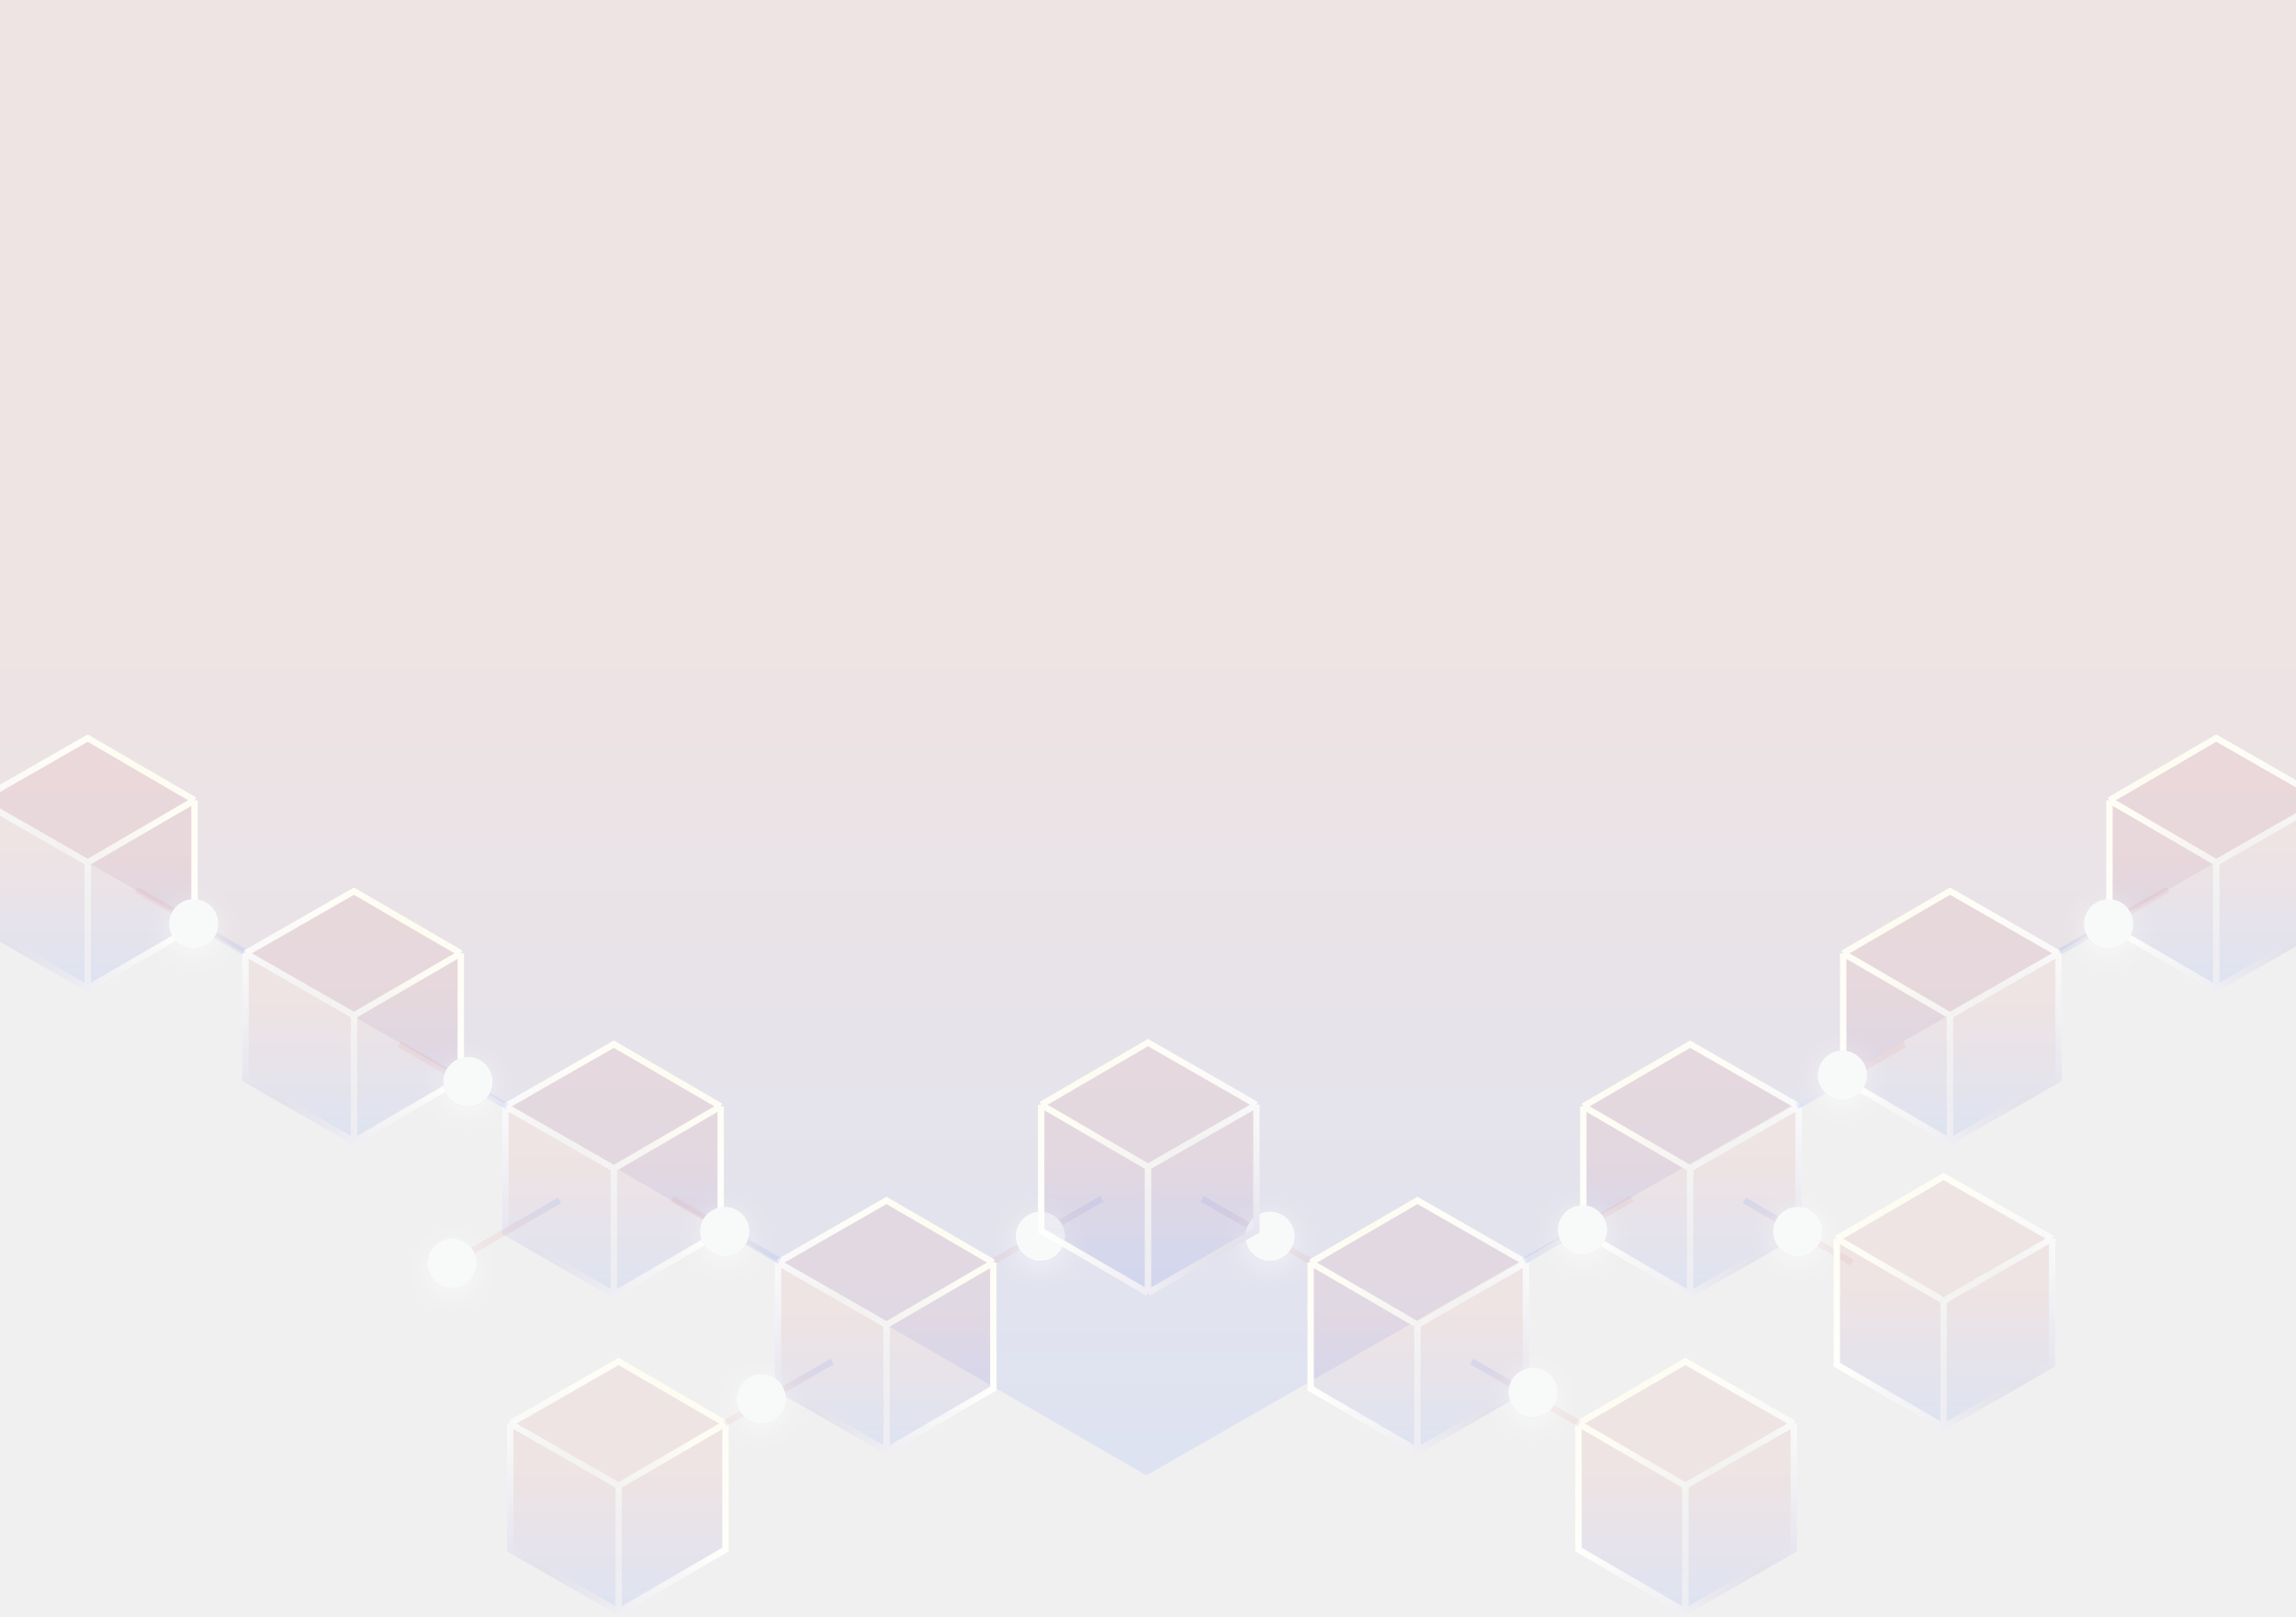
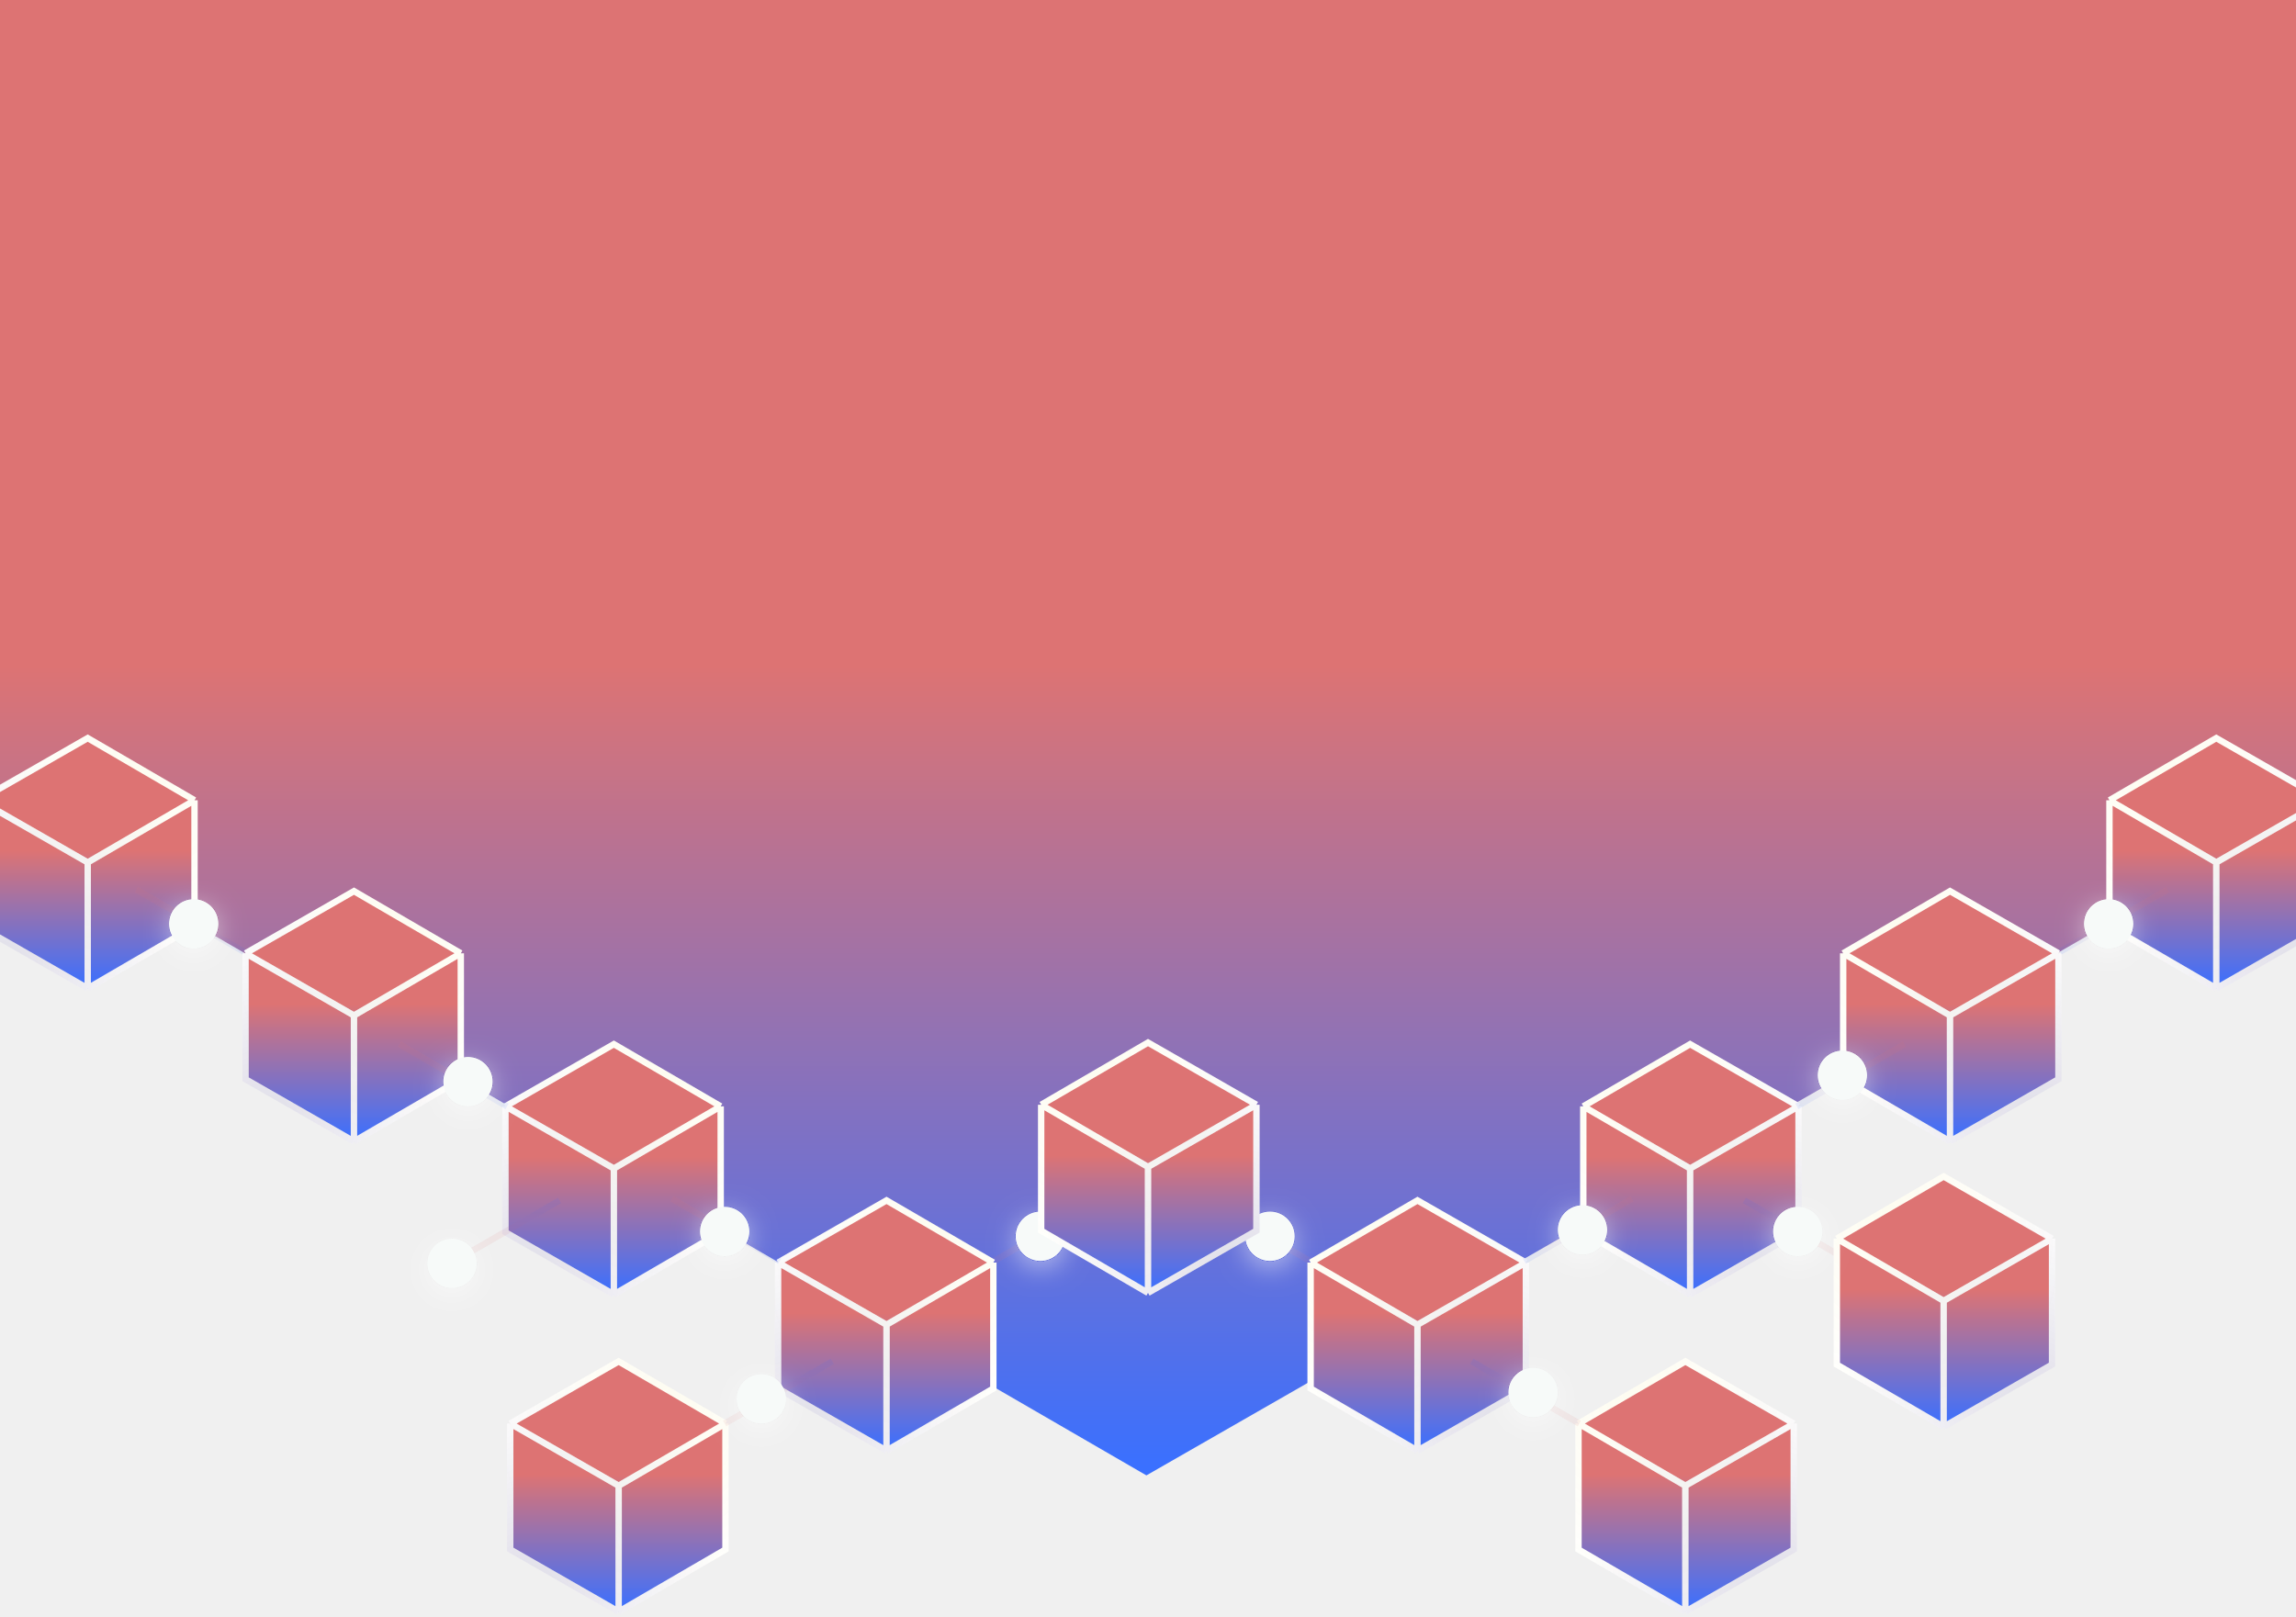
<svg xmlns="http://www.w3.org/2000/svg" width="inherit" height="inherit" viewBox="0 0 1440 1014" fill="none">
-   <path d="M1440 512L719 925.5L0 509V0H1440V512Z" fill="url(#paint0_linear_631_62)" fill-opacity="0.1" />
+   <path d="M1440 512L719 925.5L0 509V0H1440V512Z" fill="url(#paint0_linear_631_62)" fillOpacity="0.1" />
  <path d="M821.5 791L754 752" stroke="url(#paint1_linear_631_62)" stroke-opacity="0.1" stroke-width="4" />
-   <path d="M889 753L822 792L889 831L957 792L889 753Z" fill="url(#paint2_linear_631_62)" fill-opacity="0.1" />
-   <path d="M822 792V871L889 910V831L822 792Z" fill="url(#paint3_linear_631_62)" fill-opacity="0.1" />
-   <path d="M889 910L957 871V792L889 831V910Z" fill="url(#paint4_linear_631_62)" fill-opacity="0.1" />
+   <path d="M889 753L822 792L889 831L957 792L889 753Z" fill="url(#paint2_linear_631_62)" fillOpacity="0.1" />
+   <path d="M822 792V871L889 910V831L822 792Z" fill="url(#paint3_linear_631_62)" fillOpacity="0.1" />
+   <path d="M889 910L957 871V792L889 831V910Z" fill="url(#paint4_linear_631_62)" fillOpacity="0.1" />
  <path d="M822 792L889 753L957 792M822 792V871L889 910M822 792L889 831M889 910L957 871V792M889 910V831M957 792L889 831" stroke="white" stroke-width="4" />
  <path d="M822 792L889 753L957 792M822 792V871L889 910M822 792L889 831M889 910L957 871V792M889 910V831M957 792L889 831" stroke="url(#paint5_radial_631_62)" stroke-opacity="0.08" stroke-width="4" />
  <path d="M822 792L889 753L957 792M822 792V871L889 910M822 792L889 831M889 910L957 871V792M889 910V831M957 792L889 831" stroke="url(#paint6_radial_631_62)" stroke-opacity="0.15" stroke-width="4" />
  <path d="M822 792L889 753L957 792M822 792V871L889 910M822 792L889 831M889 910L957 871V792M889 910V831M957 792L889 831" stroke="url(#paint7_radial_631_62)" stroke-opacity="0.2" stroke-width="4" />
-   <path d="M1060 655L993 694L1060 733L1128 694L1060 655Z" fill="url(#paint8_linear_631_62)" fill-opacity="0.1" />
-   <path d="M993 694V773L1060 812V733L993 694Z" fill="url(#paint9_linear_631_62)" fill-opacity="0.1" />
-   <path d="M1060 812L1128 773V694L1060 733V812Z" fill="url(#paint10_linear_631_62)" fill-opacity="0.1" />
+   <path d="M1060 655L993 694L1060 733L1128 694L1060 655Z" fill="url(#paint8_linear_631_62)" fillOpacity="0.1" />
+   <path d="M993 694V773L1060 812V733L993 694Z" fill="url(#paint9_linear_631_62)" fillOpacity="0.1" />
+   <path d="M1060 812L1128 773V694L1060 733V812Z" fill="url(#paint10_linear_631_62)" fillOpacity="0.1" />
  <path d="M993 694L1060 655L1128 694M993 694V773L1060 812M993 694L1060 733M1060 812L1128 773V694M1060 812V733M1128 694L1060 733" stroke="white" stroke-width="4" />
  <path d="M993 694L1060 655L1128 694M993 694V773L1060 812M993 694L1060 733M1060 812L1128 773V694M1060 812V733M1128 694L1060 733" stroke="url(#paint11_radial_631_62)" stroke-opacity="0.08" stroke-width="4" />
  <path d="M993 694L1060 655L1128 694M993 694V773L1060 812M993 694L1060 733M1060 812L1128 773V694M1060 812V733M1128 694L1060 733" stroke="url(#paint12_radial_631_62)" stroke-opacity="0.15" stroke-width="4" />
  <path d="M993 694L1060 655L1128 694M993 694V773L1060 812M993 694L1060 733M1060 812L1128 773V694M1060 812V733M1128 694L1060 733" stroke="url(#paint13_radial_631_62)" stroke-opacity="0.2" stroke-width="4" />
-   <path d="M1057 854L990 893L1057 932L1125 893L1057 854Z" fill="url(#paint14_linear_631_62)" fill-opacity="0.1" />
-   <path d="M990 893V972L1057 1011V932L990 893Z" fill="url(#paint15_linear_631_62)" fill-opacity="0.1" />
-   <path d="M1057 1011L1125 972V893L1057 932V1011Z" fill="url(#paint16_linear_631_62)" fill-opacity="0.1" />
+   <path d="M1057 854L990 893L1057 932L1125 893L1057 854Z" fill="url(#paint14_linear_631_62)" fillOpacity="0.1" />
+   <path d="M990 893V972L1057 1011V932L990 893Z" fill="url(#paint15_linear_631_62)" fillOpacity="0.1" />
+   <path d="M1057 1011L1125 972V893L1057 932V1011Z" fill="url(#paint16_linear_631_62)" fillOpacity="0.1" />
  <path d="M990 893L1057 854L1125 893M990 893V972L1057 1011M990 893L1057 932M1057 1011L1125 972V893M1057 1011V932M1125 893L1057 932" stroke="white" stroke-width="4" />
  <path d="M990 893L1057 854L1125 893M990 893V972L1057 1011M990 893L1057 932M1057 1011L1125 972V893M1057 1011V932M1125 893L1057 932" stroke="url(#paint17_radial_631_62)" stroke-opacity="0.08" stroke-width="4" />
  <path d="M990 893L1057 854L1125 893M990 893V972L1057 1011M990 893L1057 932M1057 1011L1125 972V893M1057 1011V932M1125 893L1057 932" stroke="url(#paint18_radial_631_62)" stroke-opacity="0.15" stroke-width="4" />
  <path d="M990 893L1057 854L1125 893M990 893V972L1057 1011M990 893L1057 932M1057 1011L1125 972V893M1057 1011V932M1125 893L1057 932" stroke="url(#paint19_radial_631_62)" stroke-opacity="0.2" stroke-width="4" />
-   <path d="M1223 559L1156 598L1223 637L1291 598L1223 559Z" fill="url(#paint20_linear_631_62)" fill-opacity="0.1" />
-   <path d="M1156 598V677L1223 716V637L1156 598Z" fill="url(#paint21_linear_631_62)" fill-opacity="0.1" />
-   <path d="M1223 716L1291 677V598L1223 637V716Z" fill="url(#paint22_linear_631_62)" fill-opacity="0.1" />
+   <path d="M1223 559L1156 598L1223 637L1291 598L1223 559Z" fill="url(#paint20_linear_631_62)" fillOpacity="0.1" />
+   <path d="M1156 598V677L1223 716V637L1156 598Z" fill="url(#paint21_linear_631_62)" fillOpacity="0.1" />
+   <path d="M1223 716L1291 677V598L1223 637V716Z" fill="url(#paint22_linear_631_62)" fillOpacity="0.1" />
  <path d="M1156 598L1223 559L1291 598M1156 598V677L1223 716M1156 598L1223 637M1223 716L1291 677V598M1223 716V637M1291 598L1223 637" stroke="white" stroke-width="4" />
  <path d="M1156 598L1223 559L1291 598M1156 598V677L1223 716M1156 598L1223 637M1223 716L1291 677V598M1223 716V637M1291 598L1223 637" stroke="url(#paint23_radial_631_62)" stroke-opacity="0.08" stroke-width="4" />
  <path d="M1156 598L1223 559L1291 598M1156 598V677L1223 716M1156 598L1223 637M1223 716L1291 677V598M1223 716V637M1291 598L1223 637" stroke="url(#paint24_radial_631_62)" stroke-opacity="0.15" stroke-width="4" />
  <path d="M1156 598L1223 559L1291 598M1156 598V677L1223 716M1156 598L1223 637M1223 716L1291 677V598M1223 716V637M1291 598L1223 637" stroke="url(#paint25_radial_631_62)" stroke-opacity="0.2" stroke-width="4" />
-   <path d="M1390 463L1323 502L1390 541L1458 502L1390 463Z" fill="url(#paint26_linear_631_62)" fill-opacity="0.1" />
-   <path d="M1323 502V581L1390 620V541L1323 502Z" fill="url(#paint27_linear_631_62)" fill-opacity="0.1" />
-   <path d="M1390 620L1458 581V502L1390 541V620Z" fill="url(#paint28_linear_631_62)" fill-opacity="0.1" />
+   <path d="M1390 463L1323 502L1390 541L1458 502L1390 463Z" fill="url(#paint26_linear_631_62)" fillOpacity="0.1" />
+   <path d="M1323 502V581L1390 620V541L1323 502Z" fill="url(#paint27_linear_631_62)" fillOpacity="0.1" />
+   <path d="M1390 620L1458 581V502L1390 541V620Z" fill="url(#paint28_linear_631_62)" fillOpacity="0.1" />
  <path d="M1323 502L1390 463L1458 502M1323 502V581L1390 620M1323 502L1390 541M1390 620L1458 581V502M1390 620V541M1458 502L1390 541" stroke="white" stroke-width="4" />
  <path d="M1323 502L1390 463L1458 502M1323 502V581L1390 620M1323 502L1390 541M1390 620L1458 581V502M1390 620V541M1458 502L1390 541" stroke="url(#paint29_radial_631_62)" stroke-opacity="0.08" stroke-width="4" />
  <path d="M1323 502L1390 463L1458 502M1323 502V581L1390 620M1323 502L1390 541M1390 620L1458 581V502M1390 620V541M1458 502L1390 541" stroke="url(#paint30_radial_631_62)" stroke-opacity="0.15" stroke-width="4" />
  <path d="M1323 502L1390 463L1458 502M1323 502V581L1390 620M1323 502L1390 541M1390 620L1458 581V502M1390 620V541M1458 502L1390 541" stroke="url(#paint31_radial_631_62)" stroke-opacity="0.2" stroke-width="4" />
  <path d="M1023.5 752L956 791" stroke="url(#paint32_linear_631_62)" stroke-opacity="0.1" stroke-width="4" />
  <path d="M1161.5 792L1094 753" stroke="url(#paint33_linear_631_62)" stroke-opacity="0.1" stroke-width="4" />
  <path d="M990.5 893L923 854" stroke="url(#paint34_linear_631_62)" stroke-opacity="0.1" stroke-width="4" />
  <path d="M1194.5 655L1127 694" stroke="url(#paint35_linear_631_62)" stroke-opacity="0.1" stroke-width="4" />
  <path d="M1359.5 558L1292 597" stroke="url(#paint36_linear_631_62)" stroke-opacity="0.1" stroke-width="4" />
-   <path d="M1219 738L1152 777L1219 816L1287 777L1219 738Z" fill="url(#paint37_linear_631_62)" fill-opacity="0.1" />
-   <path d="M1152 777V856L1219 895V816L1152 777Z" fill="url(#paint38_linear_631_62)" fill-opacity="0.1" />
-   <path d="M1219 895L1287 856V777L1219 816V895Z" fill="url(#paint39_linear_631_62)" fill-opacity="0.1" />
+   <path d="M1219 738L1152 777L1219 816L1287 777L1219 738Z" fill="url(#paint37_linear_631_62)" fillOpacity="0.1" />
+   <path d="M1152 777V856L1219 895V816L1152 777Z" fill="url(#paint38_linear_631_62)" fillOpacity="0.1" />
+   <path d="M1219 895L1287 856V777L1219 816V895Z" fill="url(#paint39_linear_631_62)" fillOpacity="0.1" />
  <path d="M1152 777L1219 738L1287 777M1152 777V856L1219 895M1152 777L1219 816M1219 895L1287 856V777M1219 895V816M1287 777L1219 816" stroke="white" stroke-width="4" />
  <path d="M1152 777L1219 738L1287 777M1152 777V856L1219 895M1152 777L1219 816M1219 895L1287 856V777M1219 895V816M1287 777L1219 816" stroke="url(#paint40_radial_631_62)" stroke-opacity="0.08" stroke-width="4" />
  <path d="M1152 777L1219 738L1287 777M1152 777V856L1219 895M1152 777L1219 816M1219 895L1287 856V777M1219 895V816M1287 777L1219 816" stroke="url(#paint41_radial_631_62)" stroke-opacity="0.15" stroke-width="4" />
  <path d="M1152 777L1219 738L1287 777M1152 777V856L1219 895M1152 777L1219 816M1219 895L1287 856V777M1219 895V816M1287 777L1219 816" stroke="url(#paint42_radial_631_62)" stroke-opacity="0.2" stroke-width="4" />
  <path d="M623.5 791L691 752" stroke="url(#paint43_linear_631_62)" stroke-opacity="0.1" stroke-width="4" />
-   <path d="M556 753L623 792L556 831L488 792L556 753Z" fill="url(#paint44_linear_631_62)" fill-opacity="0.1" />
-   <path d="M623 792V871L556 910V831L623 792Z" fill="url(#paint45_linear_631_62)" fill-opacity="0.1" />
-   <path d="M556 910L488 871V792L556 831V910Z" fill="url(#paint46_linear_631_62)" fill-opacity="0.1" />
+   <path d="M556 753L623 792L556 831L488 792L556 753Z" fill="url(#paint44_linear_631_62)" fillOpacity="0.1" />
+   <path d="M623 792V871L556 910V831L623 792Z" fill="url(#paint45_linear_631_62)" fillOpacity="0.1" />
+   <path d="M556 910L488 871V792L556 831V910Z" fill="url(#paint46_linear_631_62)" fillOpacity="0.1" />
  <path d="M623 792L556 753L488 792M623 792V871L556 910M623 792L556 831M556 910L488 871V792M556 910V831M488 792L556 831" stroke="white" stroke-width="4" />
  <path d="M623 792L556 753L488 792M623 792V871L556 910M623 792L556 831M556 910L488 871V792M556 910V831M488 792L556 831" stroke="url(#paint47_radial_631_62)" stroke-opacity="0.08" stroke-width="4" />
  <path d="M623 792L556 753L488 792M623 792V871L556 910M623 792L556 831M556 910L488 871V792M556 910V831M488 792L556 831" stroke="url(#paint48_radial_631_62)" stroke-opacity="0.15" stroke-width="4" />
  <path d="M623 792L556 753L488 792M623 792V871L556 910M623 792L556 831M556 910L488 871V792M556 910V831M488 792L556 831" stroke="url(#paint49_radial_631_62)" stroke-opacity="0.2" stroke-width="4" />
-   <path d="M385 655L452 694L385 733L317 694L385 655Z" fill="url(#paint50_linear_631_62)" fill-opacity="0.1" />
-   <path d="M452 694V773L385 812V733L452 694Z" fill="url(#paint51_linear_631_62)" fill-opacity="0.1" />
-   <path d="M385 812L317 773V694L385 733V812Z" fill="url(#paint52_linear_631_62)" fill-opacity="0.1" />
+   <path d="M385 655L452 694L385 733L317 694L385 655Z" fill="url(#paint50_linear_631_62)" fillOpacity="0.1" />
+   <path d="M452 694V773L385 812V733L452 694Z" fill="url(#paint51_linear_631_62)" fillOpacity="0.1" />
+   <path d="M385 812L317 773V694L385 733V812Z" fill="url(#paint52_linear_631_62)" fillOpacity="0.1" />
  <path d="M452 694L385 655L317 694M452 694V773L385 812M452 694L385 733M385 812L317 773V694M385 812V733M317 694L385 733" stroke="white" stroke-width="4" />
  <path d="M452 694L385 655L317 694M452 694V773L385 812M452 694L385 733M385 812L317 773V694M385 812V733M317 694L385 733" stroke="url(#paint53_radial_631_62)" stroke-opacity="0.08" stroke-width="4" />
  <path d="M452 694L385 655L317 694M452 694V773L385 812M452 694L385 733M385 812L317 773V694M385 812V733M317 694L385 733" stroke="url(#paint54_radial_631_62)" stroke-opacity="0.15" stroke-width="4" />
  <path d="M452 694L385 655L317 694M452 694V773L385 812M452 694L385 733M385 812L317 773V694M385 812V733M317 694L385 733" stroke="url(#paint55_radial_631_62)" stroke-opacity="0.2" stroke-width="4" />
-   <path d="M388 854L455 893L388 932L320 893L388 854Z" fill="url(#paint56_linear_631_62)" fill-opacity="0.1" />
-   <path d="M455 893V972L388 1011V932L455 893Z" fill="url(#paint57_linear_631_62)" fill-opacity="0.1" />
-   <path d="M388 1011L320 972V893L388 932V1011Z" fill="url(#paint58_linear_631_62)" fill-opacity="0.1" />
+   <path d="M388 854L455 893L388 932L320 893L388 854Z" fill="url(#paint56_linear_631_62)" fillOpacity="0.1" />
+   <path d="M455 893V972L388 1011V932L455 893Z" fill="url(#paint57_linear_631_62)" fillOpacity="0.1" />
+   <path d="M388 1011L320 972V893L388 932V1011Z" fill="url(#paint58_linear_631_62)" fillOpacity="0.1" />
  <path d="M455 893L388 854L320 893M455 893V972L388 1011M455 893L388 932M388 1011L320 972V893M388 1011V932M320 893L388 932" stroke="white" stroke-width="4" />
  <path d="M455 893L388 854L320 893M455 893V972L388 1011M455 893L388 932M388 1011L320 972V893M388 1011V932M320 893L388 932" stroke="url(#paint59_radial_631_62)" stroke-opacity="0.08" stroke-width="4" />
  <path d="M455 893L388 854L320 893M455 893V972L388 1011M455 893L388 932M388 1011L320 972V893M388 1011V932M320 893L388 932" stroke="url(#paint60_radial_631_62)" stroke-opacity="0.15" stroke-width="4" />
  <path d="M455 893L388 854L320 893M455 893V972L388 1011M455 893L388 932M388 1011L320 972V893M388 1011V932M320 893L388 932" stroke="url(#paint61_radial_631_62)" stroke-opacity="0.2" stroke-width="4" />
-   <path d="M222 559L289 598L222 637L154 598L222 559Z" fill="url(#paint62_linear_631_62)" fill-opacity="0.1" />
-   <path d="M289 598V677L222 716V637L289 598Z" fill="url(#paint63_linear_631_62)" fill-opacity="0.1" />
-   <path d="M222 716L154 677V598L222 637V716Z" fill="url(#paint64_linear_631_62)" fill-opacity="0.1" />
+   <path d="M222 559L289 598L222 637L154 598L222 559Z" fill="url(#paint62_linear_631_62)" fillOpacity="0.1" />
+   <path d="M289 598V677L222 716V637L289 598Z" fill="url(#paint63_linear_631_62)" fillOpacity="0.1" />
+   <path d="M222 716L154 677V598L222 637V716Z" fill="url(#paint64_linear_631_62)" fillOpacity="0.1" />
  <path d="M289 598L222 559L154 598M289 598V677L222 716M289 598L222 637M222 716L154 677V598M222 716V637M154 598L222 637" stroke="white" stroke-width="4" />
  <path d="M289 598L222 559L154 598M289 598V677L222 716M289 598L222 637M222 716L154 677V598M222 716V637M154 598L222 637" stroke="url(#paint65_radial_631_62)" stroke-opacity="0.08" stroke-width="4" />
  <path d="M289 598L222 559L154 598M289 598V677L222 716M289 598L222 637M222 716L154 677V598M222 716V637M154 598L222 637" stroke="url(#paint66_radial_631_62)" stroke-opacity="0.15" stroke-width="4" />
  <path d="M289 598L222 559L154 598M289 598V677L222 716M289 598L222 637M222 716L154 677V598M222 716V637M154 598L222 637" stroke="url(#paint67_radial_631_62)" stroke-opacity="0.2" stroke-width="4" />
-   <path d="M55 463L122 502L55 541L-13 502L55 463Z" fill="url(#paint68_linear_631_62)" fill-opacity="0.1" />
-   <path d="M122 502V581L55 620V541L122 502Z" fill="url(#paint69_linear_631_62)" fill-opacity="0.1" />
-   <path d="M55 620L-13 581V502L55 541V620Z" fill="url(#paint70_linear_631_62)" fill-opacity="0.1" />
+   <path d="M55 463L122 502L55 541L-13 502L55 463Z" fill="url(#paint68_linear_631_62)" fillOpacity="0.1" />
+   <path d="M122 502V581L55 620V541L122 502Z" fill="url(#paint69_linear_631_62)" fillOpacity="0.1" />
+   <path d="M55 620L-13 581V502L55 541V620Z" fill="url(#paint70_linear_631_62)" fillOpacity="0.1" />
  <path d="M122 502L55 463L-13 502M122 502V581L55 620M122 502L55 541M55 620L-13 581V502M55 620V541M-13 502L55 541" stroke="white" stroke-width="4" />
  <path d="M122 502L55 463L-13 502M122 502V581L55 620M122 502L55 541M55 620L-13 581V502M55 620V541M-13 502L55 541" stroke="url(#paint71_radial_631_62)" stroke-opacity="0.08" stroke-width="4" />
  <path d="M122 502L55 463L-13 502M122 502V581L55 620M122 502L55 541M55 620L-13 581V502M55 620V541M-13 502L55 541" stroke="url(#paint72_radial_631_62)" stroke-opacity="0.15" stroke-width="4" />
  <path d="M122 502L55 463L-13 502M122 502V581L55 620M122 502L55 541M55 620L-13 581V502M55 620V541M-13 502L55 541" stroke="url(#paint73_radial_631_62)" stroke-opacity="0.2" stroke-width="4" />
  <path d="M421.5 752L489 791" stroke="url(#paint74_linear_631_62)" stroke-opacity="0.1" stroke-width="4" />
  <path d="M283.5 792L351 753" stroke="url(#paint75_linear_631_62)" stroke-opacity="0.1" stroke-width="4" />
  <path d="M454.5 893L522 854" stroke="url(#paint76_linear_631_62)" stroke-opacity="0.1" stroke-width="4" />
  <path d="M250.5 655L318 694" stroke="url(#paint77_linear_631_62)" stroke-opacity="0.1" stroke-width="4" />
  <path d="M85.5 558L153 597" stroke="url(#paint78_linear_631_62)" stroke-opacity="0.1" stroke-width="4" />
  <g filter="url(#filter0_d_631_62)">
    <circle cx="477.5" cy="877.5" r="15.5" fill="#F7FAF9" />
    <circle cx="283.5" cy="792.5" r="15.5" fill="#F7FAF9" />
    <circle cx="293.5" cy="678.5" r="15.5" fill="#F7FAF9" />
    <circle cx="454.5" cy="772.5" r="15.5" fill="#F7FAF9" />
    <circle cx="652.5" cy="775.5" r="15.5" fill="#F7FAF9" />
    <circle cx="796.5" cy="775.5" r="15.5" fill="#F7FAF9" />
    <circle cx="961.5" cy="873.5" r="15.5" fill="#F7FAF9" />
    <circle cx="992.5" cy="771.5" r="15.5" fill="#F7FAF9" />
    <circle cx="1155.5" cy="674.5" r="15.5" fill="#F7FAF9" />
    <circle cx="1127.5" cy="772.5" r="15.5" fill="#F7FAF9" />
    <circle cx="1322.5" cy="579.5" r="15.5" fill="#F7FAF9" />
    <circle cx="121.5" cy="579.5" r="15.5" fill="#F7FAF9" />
  </g>
-   <path d="M720 654L653 693L720 732L788 693L720 654Z" fill="url(#paint79_linear_631_62)" fill-opacity="0.1" />
-   <path d="M653 693V772L720 811V732L653 693Z" fill="url(#paint80_linear_631_62)" fill-opacity="0.1" />
-   <path d="M720 811L788 772V693L720 732V811Z" fill="url(#paint81_linear_631_62)" fill-opacity="0.1" />
+   <path d="M720 654L653 693L720 732L788 693L720 654Z" fill="url(#paint79_linear_631_62)" fillOpacity="0.1" />
+   <path d="M653 693V772L720 811V732L653 693Z" fill="url(#paint80_linear_631_62)" fillOpacity="0.1" />
+   <path d="M720 811L788 772V693L720 732V811Z" fill="url(#paint81_linear_631_62)" fillOpacity="0.1" />
  <path d="M653 693L720 654L788 693M653 693V772L720 811M653 693L720 732M720 811L788 772V693M720 811V732M788 693L720 732" stroke="white" stroke-width="4" />
  <path d="M653 693L720 654L788 693M653 693V772L720 811M653 693L720 732M720 811L788 772V693M720 811V732M788 693L720 732" stroke="url(#paint82_radial_631_62)" stroke-opacity="0.08" stroke-width="4" />
  <path d="M653 693L720 654L788 693M653 693V772L720 811M653 693L720 732M720 811L788 772V693M720 811V732M788 693L720 732" stroke="url(#paint83_radial_631_62)" stroke-opacity="0.15" stroke-width="4" />
  <path d="M653 693L720 654L788 693M653 693V772L720 811M653 693L720 732M720 811L788 772V693M720 811V732M788 693L720 732" stroke="url(#paint84_radial_631_62)" stroke-opacity="0.2" stroke-width="4" />
  <defs>
    <filter id="filter0_d_631_62" x="90" y="552" width="1264" height="361" filterUnits="userSpaceOnUse" color-interpolation-filters="sRGB">
      <feFlood flood-opacity="0" result="BackgroundImageFix" />
      <feColorMatrix in="SourceAlpha" type="matrix" values="0 0 0 0 0 0 0 0 0 0 0 0 0 0 0 0 0 0 127 0" result="hardAlpha" />
      <feOffset dy="4" />
      <feGaussianBlur stdDeviation="8" />
      <feComposite in2="hardAlpha" operator="out" />
      <feColorMatrix type="matrix" values="0 0 0 0 1 0 0 0 0 1 0 0 0 0 1 0 0 0 0.5 0" />
      <feBlend mode="normal" in2="BackgroundImageFix" result="effect1_dropShadow_631_62" />
      <feBlend mode="normal" in="SourceGraphic" in2="effect1_dropShadow_631_62" result="shape" />
    </filter>
    <linearGradient id="paint0_linear_631_62" x1="720" y1="0" x2="720" y2="1091.64" gradientUnits="userSpaceOnUse">
      <stop offset="0.382" stop-color="#DD7373" />
      <stop offset="0.843" stop-color="#3A70FF" />
    </linearGradient>
    <linearGradient id="paint1_linear_631_62" x1="787.75" y1="791" x2="787.75" y2="744.999" gradientUnits="userSpaceOnUse">
      <stop offset="0.382" stop-color="#DD7373" />
      <stop offset="0.843" stop-color="#3A70FF" />
    </linearGradient>
    <linearGradient id="paint2_linear_631_62" x1="889.5" y1="753" x2="889.5" y2="938.184" gradientUnits="userSpaceOnUse">
      <stop offset="0.382" stop-color="#DD7373" />
      <stop offset="0.843" stop-color="#3A70FF" />
    </linearGradient>
    <linearGradient id="paint3_linear_631_62" x1="889.5" y1="753" x2="889.5" y2="938.184" gradientUnits="userSpaceOnUse">
      <stop offset="0.382" stop-color="#DD7373" />
      <stop offset="0.843" stop-color="#3A70FF" />
    </linearGradient>
    <linearGradient id="paint4_linear_631_62" x1="889.5" y1="753" x2="889.5" y2="938.184" gradientUnits="userSpaceOnUse">
      <stop offset="0.382" stop-color="#DD7373" />
      <stop offset="0.843" stop-color="#3A70FF" />
    </linearGradient>
    <radialGradient id="paint5_radial_631_62" cx="0" cy="0" r="1" gradientUnits="userSpaceOnUse" gradientTransform="translate(855.191 775.192) rotate(75.7211) scale(139.105 115.265)">
      <stop stop-color="#EAD94C" />
      <stop offset="1" stop-color="#EAD94C" stop-opacity="0" />
    </radialGradient>
    <radialGradient id="paint6_radial_631_62" cx="0" cy="0" r="1" gradientUnits="userSpaceOnUse" gradientTransform="translate(952.972 910) rotate(-123.886) scale(159.996 112.022)">
      <stop stop-color="#1C0D5D" />
      <stop offset="1" stop-color="#1C0D5D" stop-opacity="0" />
    </radialGradient>
    <radialGradient id="paint7_radial_631_62" cx="0" cy="0" r="1" gradientUnits="userSpaceOnUse" gradientTransform="translate(889.5 831.5) rotate(90) scale(78.5 67.5)">
      <stop stop-color="white" />
      <stop offset="1" stop-color="white" stop-opacity="0" />
    </radialGradient>
    <linearGradient id="paint8_linear_631_62" x1="1060.5" y1="655" x2="1060.5" y2="840.184" gradientUnits="userSpaceOnUse">
      <stop offset="0.382" stop-color="#DD7373" />
      <stop offset="0.843" stop-color="#3A70FF" />
    </linearGradient>
    <linearGradient id="paint9_linear_631_62" x1="1060.5" y1="655" x2="1060.5" y2="840.184" gradientUnits="userSpaceOnUse">
      <stop offset="0.382" stop-color="#DD7373" />
      <stop offset="0.843" stop-color="#3A70FF" />
    </linearGradient>
    <linearGradient id="paint10_linear_631_62" x1="1060.5" y1="655" x2="1060.5" y2="840.184" gradientUnits="userSpaceOnUse">
      <stop offset="0.382" stop-color="#DD7373" />
      <stop offset="0.843" stop-color="#3A70FF" />
    </linearGradient>
    <radialGradient id="paint11_radial_631_62" cx="0" cy="0" r="1" gradientUnits="userSpaceOnUse" gradientTransform="translate(1026.19 677.192) rotate(75.7211) scale(139.105 115.265)">
      <stop stop-color="#EAD94C" />
      <stop offset="1" stop-color="#EAD94C" stop-opacity="0" />
    </radialGradient>
    <radialGradient id="paint12_radial_631_62" cx="0" cy="0" r="1" gradientUnits="userSpaceOnUse" gradientTransform="translate(1123.97 812) rotate(-123.886) scale(159.996 112.022)">
      <stop stop-color="#1C0D5D" />
      <stop offset="1" stop-color="#1C0D5D" stop-opacity="0" />
    </radialGradient>
    <radialGradient id="paint13_radial_631_62" cx="0" cy="0" r="1" gradientUnits="userSpaceOnUse" gradientTransform="translate(1060.5 733.5) rotate(90) scale(78.5 67.5)">
      <stop stop-color="white" />
      <stop offset="1" stop-color="white" stop-opacity="0" />
    </radialGradient>
    <linearGradient id="paint14_linear_631_62" x1="1057.5" y1="854" x2="1057.5" y2="1039.18" gradientUnits="userSpaceOnUse">
      <stop offset="0.382" stop-color="#DD7373" />
      <stop offset="0.843" stop-color="#3A70FF" />
    </linearGradient>
    <linearGradient id="paint15_linear_631_62" x1="1057.5" y1="854" x2="1057.5" y2="1039.18" gradientUnits="userSpaceOnUse">
      <stop offset="0.382" stop-color="#DD7373" />
      <stop offset="0.843" stop-color="#3A70FF" />
    </linearGradient>
    <linearGradient id="paint16_linear_631_62" x1="1057.5" y1="854" x2="1057.5" y2="1039.18" gradientUnits="userSpaceOnUse">
      <stop offset="0.382" stop-color="#DD7373" />
      <stop offset="0.843" stop-color="#3A70FF" />
    </linearGradient>
    <radialGradient id="paint17_radial_631_62" cx="0" cy="0" r="1" gradientUnits="userSpaceOnUse" gradientTransform="translate(1023.19 876.192) rotate(75.7211) scale(139.105 115.265)">
      <stop stop-color="#EAD94C" />
      <stop offset="1" stop-color="#EAD94C" stop-opacity="0" />
    </radialGradient>
    <radialGradient id="paint18_radial_631_62" cx="0" cy="0" r="1" gradientUnits="userSpaceOnUse" gradientTransform="translate(1120.97 1011) rotate(-123.886) scale(159.996 112.022)">
      <stop stop-color="#1C0D5D" />
      <stop offset="1" stop-color="#1C0D5D" stop-opacity="0" />
    </radialGradient>
    <radialGradient id="paint19_radial_631_62" cx="0" cy="0" r="1" gradientUnits="userSpaceOnUse" gradientTransform="translate(1057.5 932.5) rotate(90) scale(78.5 67.5)">
      <stop stop-color="white" />
      <stop offset="1" stop-color="white" stop-opacity="0" />
    </radialGradient>
    <linearGradient id="paint20_linear_631_62" x1="1223.5" y1="559" x2="1223.5" y2="744.184" gradientUnits="userSpaceOnUse">
      <stop offset="0.382" stop-color="#DD7373" />
      <stop offset="0.843" stop-color="#3A70FF" />
    </linearGradient>
    <linearGradient id="paint21_linear_631_62" x1="1223.5" y1="559" x2="1223.5" y2="744.184" gradientUnits="userSpaceOnUse">
      <stop offset="0.382" stop-color="#DD7373" />
      <stop offset="0.843" stop-color="#3A70FF" />
    </linearGradient>
    <linearGradient id="paint22_linear_631_62" x1="1223.5" y1="559" x2="1223.5" y2="744.184" gradientUnits="userSpaceOnUse">
      <stop offset="0.382" stop-color="#DD7373" />
      <stop offset="0.843" stop-color="#3A70FF" />
    </linearGradient>
    <radialGradient id="paint23_radial_631_62" cx="0" cy="0" r="1" gradientUnits="userSpaceOnUse" gradientTransform="translate(1189.19 581.192) rotate(75.7211) scale(139.105 115.265)">
      <stop stop-color="#EAD94C" />
      <stop offset="1" stop-color="#EAD94C" stop-opacity="0" />
    </radialGradient>
    <radialGradient id="paint24_radial_631_62" cx="0" cy="0" r="1" gradientUnits="userSpaceOnUse" gradientTransform="translate(1286.97 716) rotate(-123.886) scale(159.996 112.022)">
      <stop stop-color="#1C0D5D" />
      <stop offset="1" stop-color="#1C0D5D" stop-opacity="0" />
    </radialGradient>
    <radialGradient id="paint25_radial_631_62" cx="0" cy="0" r="1" gradientUnits="userSpaceOnUse" gradientTransform="translate(1223.5 637.5) rotate(90) scale(78.5 67.5)">
      <stop stop-color="white" />
      <stop offset="1" stop-color="white" stop-opacity="0" />
    </radialGradient>
    <linearGradient id="paint26_linear_631_62" x1="1390.5" y1="463" x2="1390.5" y2="648.184" gradientUnits="userSpaceOnUse">
      <stop offset="0.382" stop-color="#DD7373" />
      <stop offset="0.843" stop-color="#3A70FF" />
    </linearGradient>
    <linearGradient id="paint27_linear_631_62" x1="1390.5" y1="463" x2="1390.5" y2="648.184" gradientUnits="userSpaceOnUse">
      <stop offset="0.382" stop-color="#DD7373" />
      <stop offset="0.843" stop-color="#3A70FF" />
    </linearGradient>
    <linearGradient id="paint28_linear_631_62" x1="1390.5" y1="463" x2="1390.5" y2="648.184" gradientUnits="userSpaceOnUse">
      <stop offset="0.382" stop-color="#DD7373" />
      <stop offset="0.843" stop-color="#3A70FF" />
    </linearGradient>
    <radialGradient id="paint29_radial_631_62" cx="0" cy="0" r="1" gradientUnits="userSpaceOnUse" gradientTransform="translate(1356.19 485.192) rotate(75.7211) scale(139.105 115.265)">
      <stop stop-color="#EAD94C" />
      <stop offset="1" stop-color="#EAD94C" stop-opacity="0" />
    </radialGradient>
    <radialGradient id="paint30_radial_631_62" cx="0" cy="0" r="1" gradientUnits="userSpaceOnUse" gradientTransform="translate(1453.97 620) rotate(-123.886) scale(159.996 112.022)">
      <stop stop-color="#1C0D5D" />
      <stop offset="1" stop-color="#1C0D5D" stop-opacity="0" />
    </radialGradient>
    <radialGradient id="paint31_radial_631_62" cx="0" cy="0" r="1" gradientUnits="userSpaceOnUse" gradientTransform="translate(1390.5 541.5) rotate(90) scale(78.5 67.5)">
      <stop stop-color="white" />
      <stop offset="1" stop-color="white" stop-opacity="0" />
    </radialGradient>
    <linearGradient id="paint32_linear_631_62" x1="989.75" y1="752" x2="989.75" y2="798.001" gradientUnits="userSpaceOnUse">
      <stop offset="0.382" stop-color="#DD7373" />
      <stop offset="0.843" stop-color="#3A70FF" />
    </linearGradient>
    <linearGradient id="paint33_linear_631_62" x1="1127.75" y1="792" x2="1127.75" y2="745.999" gradientUnits="userSpaceOnUse">
      <stop offset="0.382" stop-color="#DD7373" />
      <stop offset="0.843" stop-color="#3A70FF" />
    </linearGradient>
    <linearGradient id="paint34_linear_631_62" x1="956.75" y1="893" x2="956.75" y2="846.999" gradientUnits="userSpaceOnUse">
      <stop offset="0.382" stop-color="#DD7373" />
      <stop offset="0.843" stop-color="#3A70FF" />
    </linearGradient>
    <linearGradient id="paint35_linear_631_62" x1="1160.75" y1="655" x2="1160.75" y2="701.001" gradientUnits="userSpaceOnUse">
      <stop offset="0.382" stop-color="#DD7373" />
      <stop offset="0.843" stop-color="#3A70FF" />
    </linearGradient>
    <linearGradient id="paint36_linear_631_62" x1="1325.75" y1="558" x2="1325.75" y2="604.001" gradientUnits="userSpaceOnUse">
      <stop offset="0.382" stop-color="#DD7373" />
      <stop offset="0.843" stop-color="#3A70FF" />
    </linearGradient>
    <linearGradient id="paint37_linear_631_62" x1="1219.5" y1="738" x2="1219.5" y2="923.184" gradientUnits="userSpaceOnUse">
      <stop offset="0.382" stop-color="#DD7373" />
      <stop offset="0.843" stop-color="#3A70FF" />
    </linearGradient>
    <linearGradient id="paint38_linear_631_62" x1="1219.5" y1="738" x2="1219.5" y2="923.184" gradientUnits="userSpaceOnUse">
      <stop offset="0.382" stop-color="#DD7373" />
      <stop offset="0.843" stop-color="#3A70FF" />
    </linearGradient>
    <linearGradient id="paint39_linear_631_62" x1="1219.5" y1="738" x2="1219.5" y2="923.184" gradientUnits="userSpaceOnUse">
      <stop offset="0.382" stop-color="#DD7373" />
      <stop offset="0.843" stop-color="#3A70FF" />
    </linearGradient>
    <radialGradient id="paint40_radial_631_62" cx="0" cy="0" r="1" gradientUnits="userSpaceOnUse" gradientTransform="translate(1185.19 760.192) rotate(75.7211) scale(139.105 115.265)">
      <stop stop-color="#EAD94C" />
      <stop offset="1" stop-color="#EAD94C" stop-opacity="0" />
    </radialGradient>
    <radialGradient id="paint41_radial_631_62" cx="0" cy="0" r="1" gradientUnits="userSpaceOnUse" gradientTransform="translate(1282.97 895) rotate(-123.886) scale(159.996 112.022)">
      <stop stop-color="#1C0D5D" />
      <stop offset="1" stop-color="#1C0D5D" stop-opacity="0" />
    </radialGradient>
    <radialGradient id="paint42_radial_631_62" cx="0" cy="0" r="1" gradientUnits="userSpaceOnUse" gradientTransform="translate(1219.5 816.5) rotate(90) scale(78.5 67.5)">
      <stop stop-color="white" />
      <stop offset="1" stop-color="white" stop-opacity="0" />
    </radialGradient>
    <linearGradient id="paint43_linear_631_62" x1="657.25" y1="791" x2="657.25" y2="744.999" gradientUnits="userSpaceOnUse">
      <stop offset="0.382" stop-color="#DD7373" />
      <stop offset="0.843" stop-color="#3A70FF" />
    </linearGradient>
    <linearGradient id="paint44_linear_631_62" x1="555.5" y1="753" x2="555.5" y2="938.184" gradientUnits="userSpaceOnUse">
      <stop offset="0.382" stop-color="#DD7373" />
      <stop offset="0.843" stop-color="#3A70FF" />
    </linearGradient>
    <linearGradient id="paint45_linear_631_62" x1="555.5" y1="753" x2="555.5" y2="938.184" gradientUnits="userSpaceOnUse">
      <stop offset="0.382" stop-color="#DD7373" />
      <stop offset="0.843" stop-color="#3A70FF" />
    </linearGradient>
    <linearGradient id="paint46_linear_631_62" x1="555.5" y1="753" x2="555.5" y2="938.184" gradientUnits="userSpaceOnUse">
      <stop offset="0.382" stop-color="#DD7373" />
      <stop offset="0.843" stop-color="#3A70FF" />
    </linearGradient>
    <radialGradient id="paint47_radial_631_62" cx="0" cy="0" r="1" gradientUnits="userSpaceOnUse" gradientTransform="translate(589.809 775.192) rotate(104.279) scale(139.105 115.265)">
      <stop stop-color="#EAD94C" />
      <stop offset="1" stop-color="#EAD94C" stop-opacity="0" />
    </radialGradient>
    <radialGradient id="paint48_radial_631_62" cx="0" cy="0" r="1" gradientUnits="userSpaceOnUse" gradientTransform="translate(492.028 910) rotate(-56.1141) scale(159.996 112.022)">
      <stop stop-color="#1C0D5D" />
      <stop offset="1" stop-color="#1C0D5D" stop-opacity="0" />
    </radialGradient>
    <radialGradient id="paint49_radial_631_62" cx="0" cy="0" r="1" gradientUnits="userSpaceOnUse" gradientTransform="translate(555.5 831.5) rotate(90) scale(78.5 67.5)">
      <stop stop-color="white" />
      <stop offset="1" stop-color="white" stop-opacity="0" />
    </radialGradient>
    <linearGradient id="paint50_linear_631_62" x1="384.5" y1="655" x2="384.5" y2="840.184" gradientUnits="userSpaceOnUse">
      <stop offset="0.382" stop-color="#DD7373" />
      <stop offset="0.843" stop-color="#3A70FF" />
    </linearGradient>
    <linearGradient id="paint51_linear_631_62" x1="384.5" y1="655" x2="384.5" y2="840.184" gradientUnits="userSpaceOnUse">
      <stop offset="0.382" stop-color="#DD7373" />
      <stop offset="0.843" stop-color="#3A70FF" />
    </linearGradient>
    <linearGradient id="paint52_linear_631_62" x1="384.5" y1="655" x2="384.5" y2="840.184" gradientUnits="userSpaceOnUse">
      <stop offset="0.382" stop-color="#DD7373" />
      <stop offset="0.843" stop-color="#3A70FF" />
    </linearGradient>
    <radialGradient id="paint53_radial_631_62" cx="0" cy="0" r="1" gradientUnits="userSpaceOnUse" gradientTransform="translate(418.809 677.192) rotate(104.279) scale(139.105 115.265)">
      <stop stop-color="#EAD94C" />
      <stop offset="1" stop-color="#EAD94C" stop-opacity="0" />
    </radialGradient>
    <radialGradient id="paint54_radial_631_62" cx="0" cy="0" r="1" gradientUnits="userSpaceOnUse" gradientTransform="translate(321.028 812) rotate(-56.1141) scale(159.996 112.022)">
      <stop stop-color="#1C0D5D" />
      <stop offset="1" stop-color="#1C0D5D" stop-opacity="0" />
    </radialGradient>
    <radialGradient id="paint55_radial_631_62" cx="0" cy="0" r="1" gradientUnits="userSpaceOnUse" gradientTransform="translate(384.5 733.5) rotate(90) scale(78.5 67.5)">
      <stop stop-color="white" />
      <stop offset="1" stop-color="white" stop-opacity="0" />
    </radialGradient>
    <linearGradient id="paint56_linear_631_62" x1="387.5" y1="854" x2="387.5" y2="1039.18" gradientUnits="userSpaceOnUse">
      <stop offset="0.382" stop-color="#DD7373" />
      <stop offset="0.843" stop-color="#3A70FF" />
    </linearGradient>
    <linearGradient id="paint57_linear_631_62" x1="387.5" y1="854" x2="387.5" y2="1039.18" gradientUnits="userSpaceOnUse">
      <stop offset="0.382" stop-color="#DD7373" />
      <stop offset="0.843" stop-color="#3A70FF" />
    </linearGradient>
    <linearGradient id="paint58_linear_631_62" x1="387.5" y1="854" x2="387.5" y2="1039.18" gradientUnits="userSpaceOnUse">
      <stop offset="0.382" stop-color="#DD7373" />
      <stop offset="0.843" stop-color="#3A70FF" />
    </linearGradient>
    <radialGradient id="paint59_radial_631_62" cx="0" cy="0" r="1" gradientUnits="userSpaceOnUse" gradientTransform="translate(421.809 876.192) rotate(104.279) scale(139.105 115.265)">
      <stop stop-color="#EAD94C" />
      <stop offset="1" stop-color="#EAD94C" stop-opacity="0" />
    </radialGradient>
    <radialGradient id="paint60_radial_631_62" cx="0" cy="0" r="1" gradientUnits="userSpaceOnUse" gradientTransform="translate(324.028 1011) rotate(-56.1141) scale(159.996 112.022)">
      <stop stop-color="#1C0D5D" />
      <stop offset="1" stop-color="#1C0D5D" stop-opacity="0" />
    </radialGradient>
    <radialGradient id="paint61_radial_631_62" cx="0" cy="0" r="1" gradientUnits="userSpaceOnUse" gradientTransform="translate(387.5 932.5) rotate(90) scale(78.5 67.5)">
      <stop stop-color="white" />
      <stop offset="1" stop-color="white" stop-opacity="0" />
    </radialGradient>
    <linearGradient id="paint62_linear_631_62" x1="221.5" y1="559" x2="221.5" y2="744.184" gradientUnits="userSpaceOnUse">
      <stop offset="0.382" stop-color="#DD7373" />
      <stop offset="0.843" stop-color="#3A70FF" />
    </linearGradient>
    <linearGradient id="paint63_linear_631_62" x1="221.5" y1="559" x2="221.5" y2="744.184" gradientUnits="userSpaceOnUse">
      <stop offset="0.382" stop-color="#DD7373" />
      <stop offset="0.843" stop-color="#3A70FF" />
    </linearGradient>
    <linearGradient id="paint64_linear_631_62" x1="221.5" y1="559" x2="221.5" y2="744.184" gradientUnits="userSpaceOnUse">
      <stop offset="0.382" stop-color="#DD7373" />
      <stop offset="0.843" stop-color="#3A70FF" />
    </linearGradient>
    <radialGradient id="paint65_radial_631_62" cx="0" cy="0" r="1" gradientUnits="userSpaceOnUse" gradientTransform="translate(255.809 581.192) rotate(104.279) scale(139.105 115.265)">
      <stop stop-color="#EAD94C" />
      <stop offset="1" stop-color="#EAD94C" stop-opacity="0" />
    </radialGradient>
    <radialGradient id="paint66_radial_631_62" cx="0" cy="0" r="1" gradientUnits="userSpaceOnUse" gradientTransform="translate(158.028 716) rotate(-56.1141) scale(159.996 112.022)">
      <stop stop-color="#1C0D5D" />
      <stop offset="1" stop-color="#1C0D5D" stop-opacity="0" />
    </radialGradient>
    <radialGradient id="paint67_radial_631_62" cx="0" cy="0" r="1" gradientUnits="userSpaceOnUse" gradientTransform="translate(221.5 637.5) rotate(90) scale(78.5 67.5)">
      <stop stop-color="white" />
      <stop offset="1" stop-color="white" stop-opacity="0" />
    </radialGradient>
    <linearGradient id="paint68_linear_631_62" x1="54.5" y1="463" x2="54.5" y2="648.184" gradientUnits="userSpaceOnUse">
      <stop offset="0.382" stop-color="#DD7373" />
      <stop offset="0.843" stop-color="#3A70FF" />
    </linearGradient>
    <linearGradient id="paint69_linear_631_62" x1="54.5" y1="463" x2="54.5" y2="648.184" gradientUnits="userSpaceOnUse">
      <stop offset="0.382" stop-color="#DD7373" />
      <stop offset="0.843" stop-color="#3A70FF" />
    </linearGradient>
    <linearGradient id="paint70_linear_631_62" x1="54.5" y1="463" x2="54.5" y2="648.184" gradientUnits="userSpaceOnUse">
      <stop offset="0.382" stop-color="#DD7373" />
      <stop offset="0.843" stop-color="#3A70FF" />
    </linearGradient>
    <radialGradient id="paint71_radial_631_62" cx="0" cy="0" r="1" gradientUnits="userSpaceOnUse" gradientTransform="translate(88.8094 485.192) rotate(104.279) scale(139.105 115.265)">
      <stop stop-color="#EAD94C" />
      <stop offset="1" stop-color="#EAD94C" stop-opacity="0" />
    </radialGradient>
    <radialGradient id="paint72_radial_631_62" cx="0" cy="0" r="1" gradientUnits="userSpaceOnUse" gradientTransform="translate(-8.97239 620) rotate(-56.1141) scale(159.996 112.022)">
      <stop stop-color="#1C0D5D" />
      <stop offset="1" stop-color="#1C0D5D" stop-opacity="0" />
    </radialGradient>
    <radialGradient id="paint73_radial_631_62" cx="0" cy="0" r="1" gradientUnits="userSpaceOnUse" gradientTransform="translate(54.5 541.5) rotate(90) scale(78.5 67.5)">
      <stop stop-color="white" />
      <stop offset="1" stop-color="white" stop-opacity="0" />
    </radialGradient>
    <linearGradient id="paint74_linear_631_62" x1="455.25" y1="752" x2="455.25" y2="798.001" gradientUnits="userSpaceOnUse">
      <stop offset="0.382" stop-color="#DD7373" />
      <stop offset="0.843" stop-color="#3A70FF" />
    </linearGradient>
    <linearGradient id="paint75_linear_631_62" x1="317.25" y1="792" x2="317.25" y2="745.999" gradientUnits="userSpaceOnUse">
      <stop offset="0.382" stop-color="#DD7373" />
      <stop offset="0.843" stop-color="#3A70FF" />
    </linearGradient>
    <linearGradient id="paint76_linear_631_62" x1="488.25" y1="893" x2="488.25" y2="846.999" gradientUnits="userSpaceOnUse">
      <stop offset="0.382" stop-color="#DD7373" />
      <stop offset="0.843" stop-color="#3A70FF" />
    </linearGradient>
    <linearGradient id="paint77_linear_631_62" x1="284.25" y1="655" x2="284.25" y2="701.001" gradientUnits="userSpaceOnUse">
      <stop offset="0.382" stop-color="#DD7373" />
      <stop offset="0.843" stop-color="#3A70FF" />
    </linearGradient>
    <linearGradient id="paint78_linear_631_62" x1="119.25" y1="558" x2="119.25" y2="604.001" gradientUnits="userSpaceOnUse">
      <stop offset="0.382" stop-color="#DD7373" />
      <stop offset="0.843" stop-color="#3A70FF" />
    </linearGradient>
    <linearGradient id="paint79_linear_631_62" x1="720.5" y1="654" x2="720.5" y2="839.184" gradientUnits="userSpaceOnUse">
      <stop offset="0.382" stop-color="#DD7373" />
      <stop offset="0.843" stop-color="#3A70FF" />
    </linearGradient>
    <linearGradient id="paint80_linear_631_62" x1="720.5" y1="654" x2="720.5" y2="839.184" gradientUnits="userSpaceOnUse">
      <stop offset="0.382" stop-color="#DD7373" />
      <stop offset="0.843" stop-color="#3A70FF" />
    </linearGradient>
    <linearGradient id="paint81_linear_631_62" x1="720.5" y1="654" x2="720.5" y2="839.184" gradientUnits="userSpaceOnUse">
      <stop offset="0.382" stop-color="#DD7373" />
      <stop offset="0.843" stop-color="#3A70FF" />
    </linearGradient>
    <radialGradient id="paint82_radial_631_62" cx="0" cy="0" r="1" gradientUnits="userSpaceOnUse" gradientTransform="translate(686.191 676.192) rotate(75.7211) scale(139.105 115.265)">
      <stop stop-color="#EAD94C" />
      <stop offset="1" stop-color="#EAD94C" stop-opacity="0" />
    </radialGradient>
    <radialGradient id="paint83_radial_631_62" cx="0" cy="0" r="1" gradientUnits="userSpaceOnUse" gradientTransform="translate(783.972 811) rotate(-123.886) scale(159.996 112.022)">
      <stop stop-color="#1C0D5D" />
      <stop offset="1" stop-color="#1C0D5D" stop-opacity="0" />
    </radialGradient>
    <radialGradient id="paint84_radial_631_62" cx="0" cy="0" r="1" gradientUnits="userSpaceOnUse" gradientTransform="translate(720.5 732.5) rotate(90) scale(78.5 67.5)">
      <stop stop-color="white" />
      <stop offset="1" stop-color="white" stop-opacity="0" />
    </radialGradient>
  </defs>
</svg>
